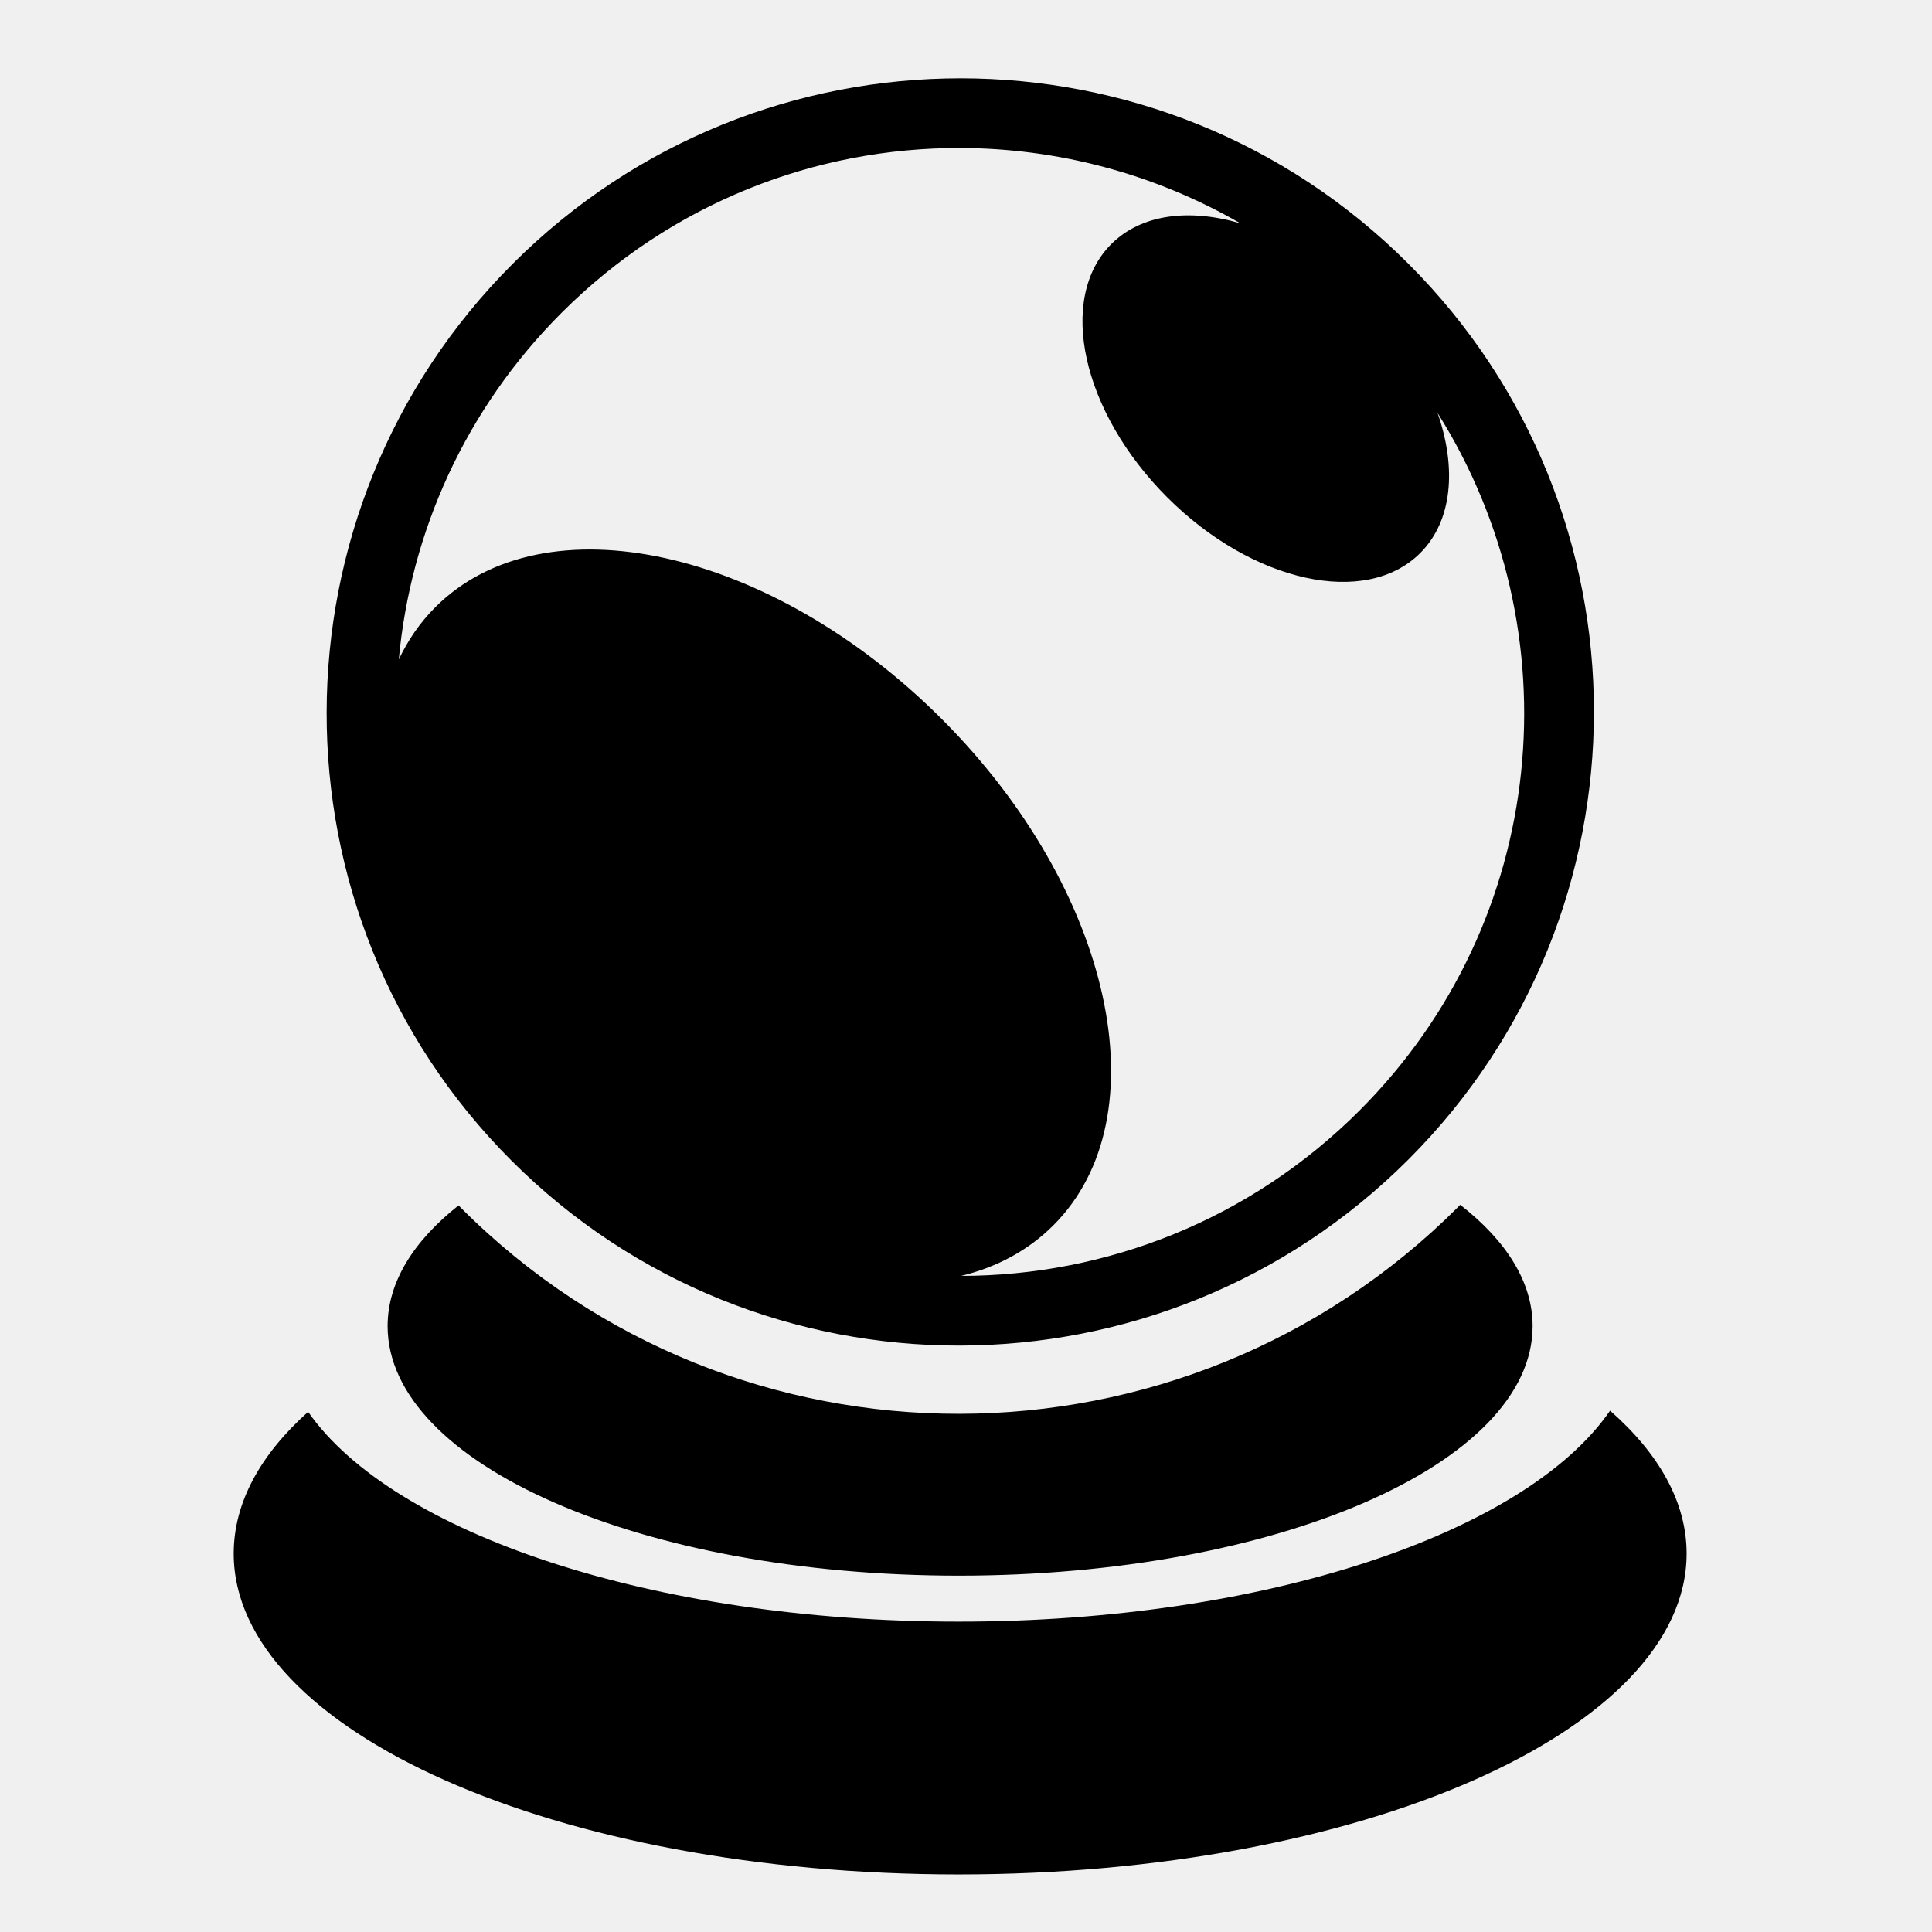
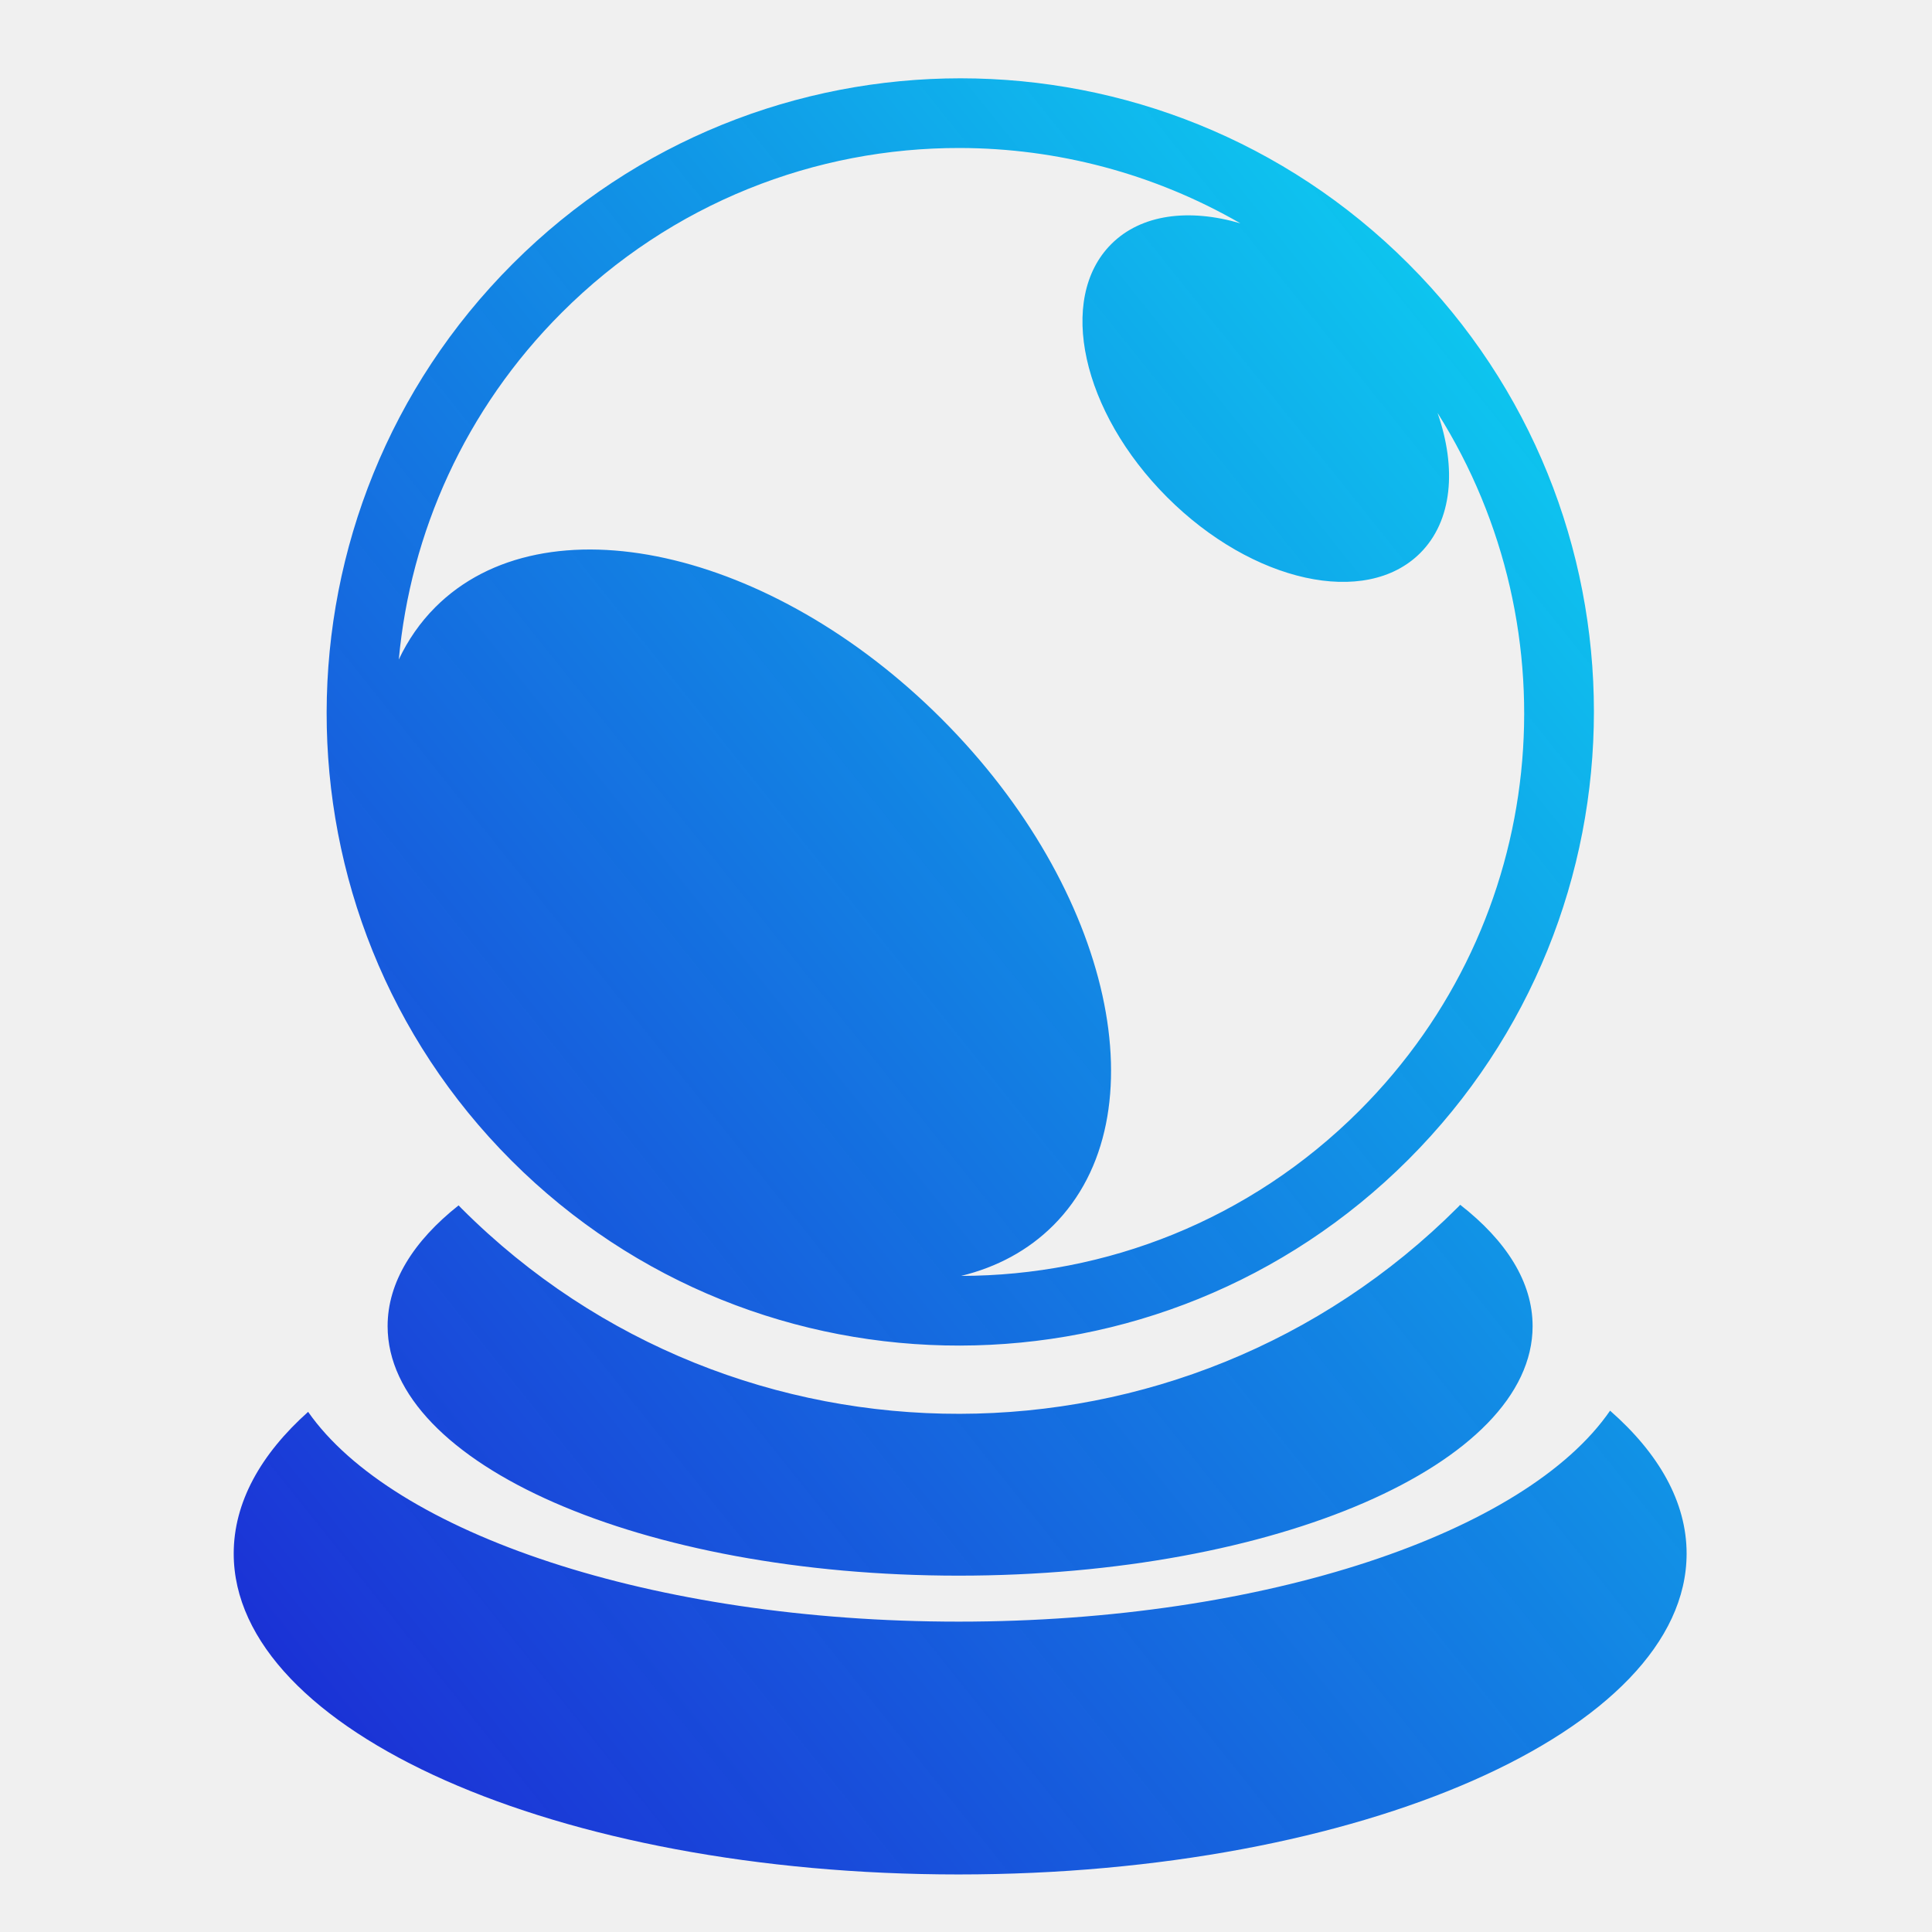
<svg xmlns="http://www.w3.org/2000/svg" viewBox="0 0 512 512" style="height: 512px; width: 512px;">
-   <path d="M0 0h512v512H0z" fill="#ffffff" fill-opacity="0" />
+   <defs>
+     <linearGradient x1="0" x2="1" y1="1" y2="0" id="gradient-1">
+       <stop offset="0%" stop-color="#020dd0" stop-opacity="0.89" />
+       <stop offset="100%" stop-color="#0be3f4" stop-opacity="1" />
+     </linearGradient>
+   </defs>
+   <path d="M0 0h512v512H0z" fill="#d6cca9" fill-opacity="0" />
  <g class="" transform="translate(0,0)" style="touch-action: none;">
-     <path d="M254.563 20.75c-42.96 0-85.918 16.387-118.688 49.156-65.54 65.54-65.852 172.15-.313 237.688 65.54 65.54 172.15 65.226 237.688-.313 65.54-65.538 65.54-171.835 0-237.374-32.77-32.77-75.728-49.156-118.688-49.156zm-.157 18.47c25.68.053 51.363 6.724 74.313 19.968-13.573-3.984-26.266-2.455-34.22 5.5-14.437 14.437-7.796 44.485 14.813 67.093 22.608 22.61 52.625 29.22 67.062 14.782 8.523-8.522 9.706-22.468 4.594-37.125 36.352 57.684 29.586 134.6-20.69 184.875-29.158 29.16-67.353 43.773-105.56 43.813 9.436-2.3 17.762-6.732 24.436-13.406 28.885-28.886 15.64-88.954-29.594-134.19-45.234-45.233-105.302-58.51-134.187-29.624-4.052 4.052-7.266 8.723-9.688 13.875 3.092-33.537 17.473-66.222 43.157-91.905 29.198-29.2 67.384-43.737 105.562-43.656zM386.97 319.28c-.205.206-.39.422-.595.626-72.78 72.78-191.252 73.155-264.03.375-.278-.275-.54-.565-.814-.842-11.987 9.483-18.81 20.384-18.81 32 0 36.523 67.315 66.125 151.343 66.125 84.027 0 152.093-29.6 152.093-66.125 0-11.68-6.97-22.637-19.187-32.157zm39.717 54.564c-22.225 32.29-91.192 55.906-172.625 55.906-81.172 0-149.954-23.46-172.406-55.594-12.638 11.3-19.72 24.052-19.72 37.563.002 46.928 85.546 85.03 192.064 85.03 106.518 0 192.97-38.1 192.97-85.03 0-13.637-7.313-26.498-20.283-37.876z" fill="#000000" fill-opacity="1" />
+     <path d="M254.563 20.75c-42.96 0-85.918 16.387-118.688 49.156-65.54 65.54-65.852 172.15-.313 237.688 65.54 65.54 172.15 65.226 237.688-.313 65.54-65.538 65.54-171.835 0-237.374-32.77-32.77-75.728-49.156-118.688-49.156zm-.157 18.47c25.68.053 51.363 6.724 74.313 19.968-13.573-3.984-26.266-2.455-34.22 5.5-14.437 14.437-7.796 44.485 14.813 67.093 22.608 22.61 52.625 29.22 67.062 14.782 8.523-8.522 9.706-22.468 4.594-37.125 36.352 57.684 29.586 134.6-20.69 184.875-29.158 29.16-67.353 43.773-105.56 43.813 9.436-2.3 17.762-6.732 24.436-13.406 28.885-28.886 15.64-88.954-29.594-134.19-45.234-45.233-105.302-58.51-134.187-29.624-4.052 4.052-7.266 8.723-9.688 13.875 3.092-33.537 17.473-66.222 43.157-91.905 29.198-29.2 67.384-43.737 105.562-43.656zM386.97 319.28c-.205.206-.39.422-.595.626-72.78 72.78-191.252 73.155-264.03.375-.278-.275-.54-.565-.814-.842-11.987 9.483-18.81 20.384-18.81 32 0 36.523 67.315 66.125 151.343 66.125 84.027 0 152.093-29.6 152.093-66.125 0-11.68-6.97-22.637-19.187-32.157zm39.717 54.564c-22.225 32.29-91.192 55.906-172.625 55.906-81.172 0-149.954-23.46-172.406-55.594-12.638 11.3-19.72 24.052-19.72 37.563.002 46.928 85.546 85.03 192.064 85.03 106.518 0 192.97-38.1 192.97-85.03 0-13.637-7.313-26.498-20.283-37.876z" fill="url(#gradient-1)" />
  </g>
</svg>
